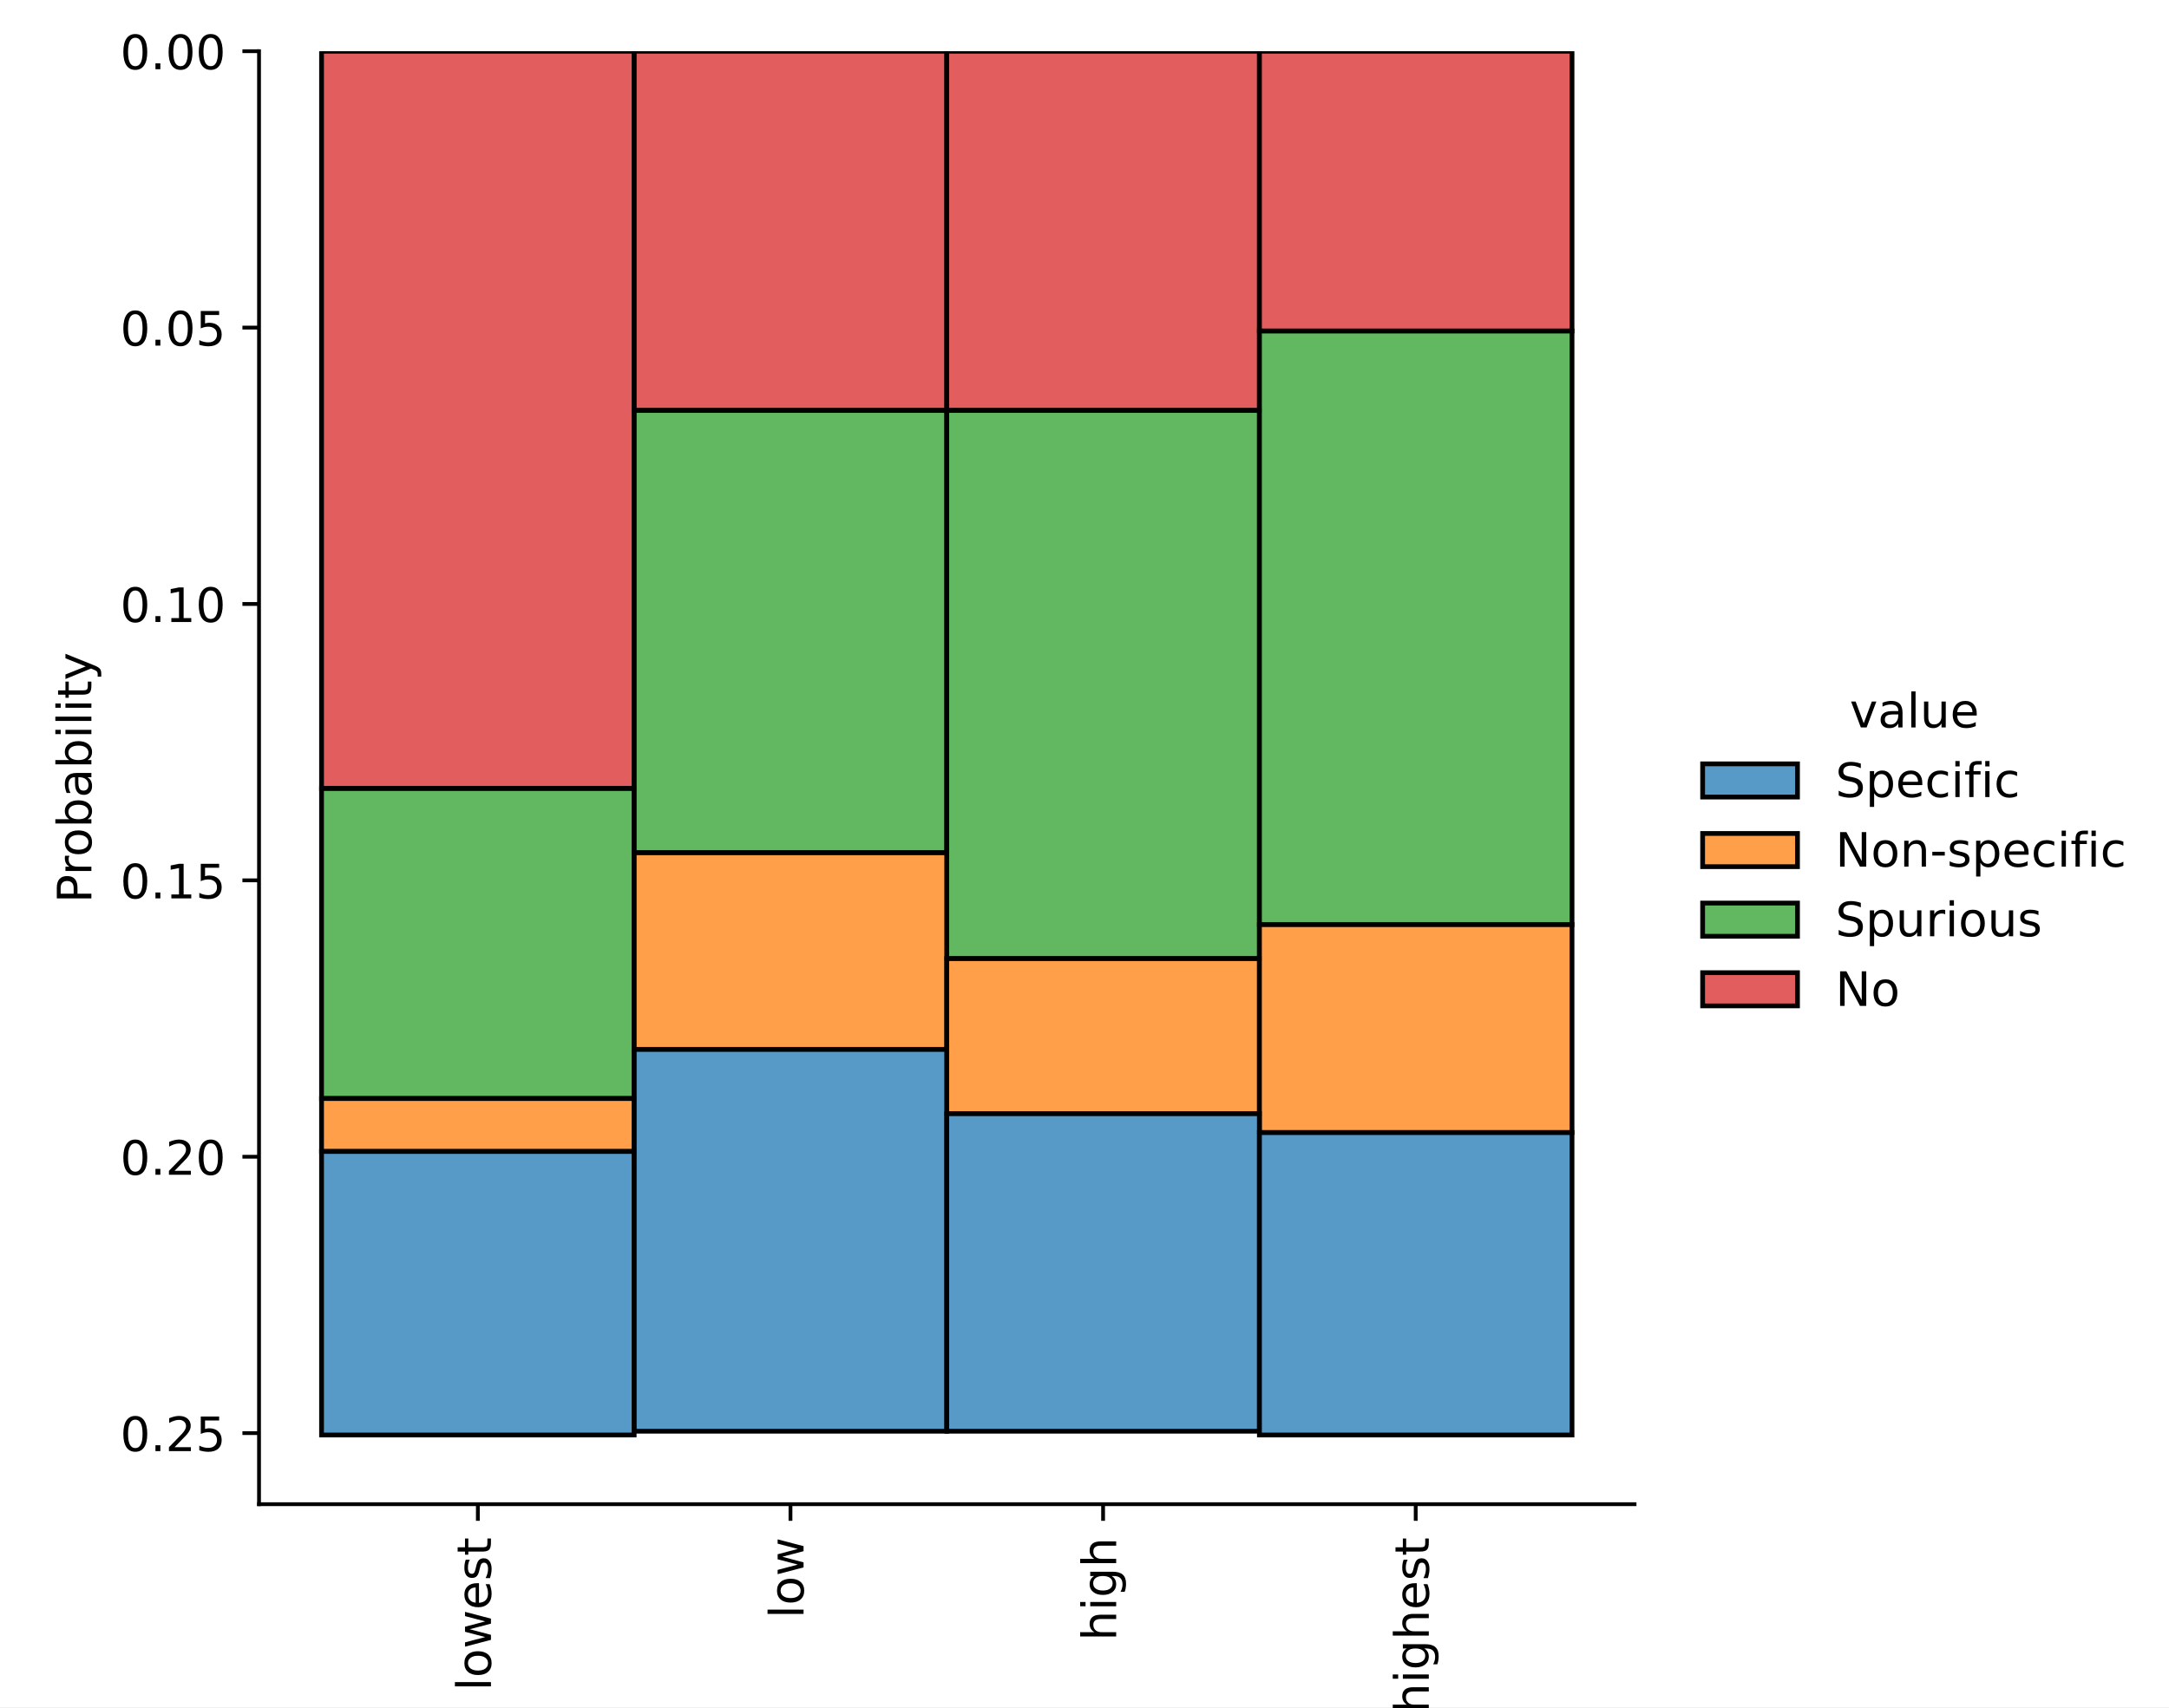
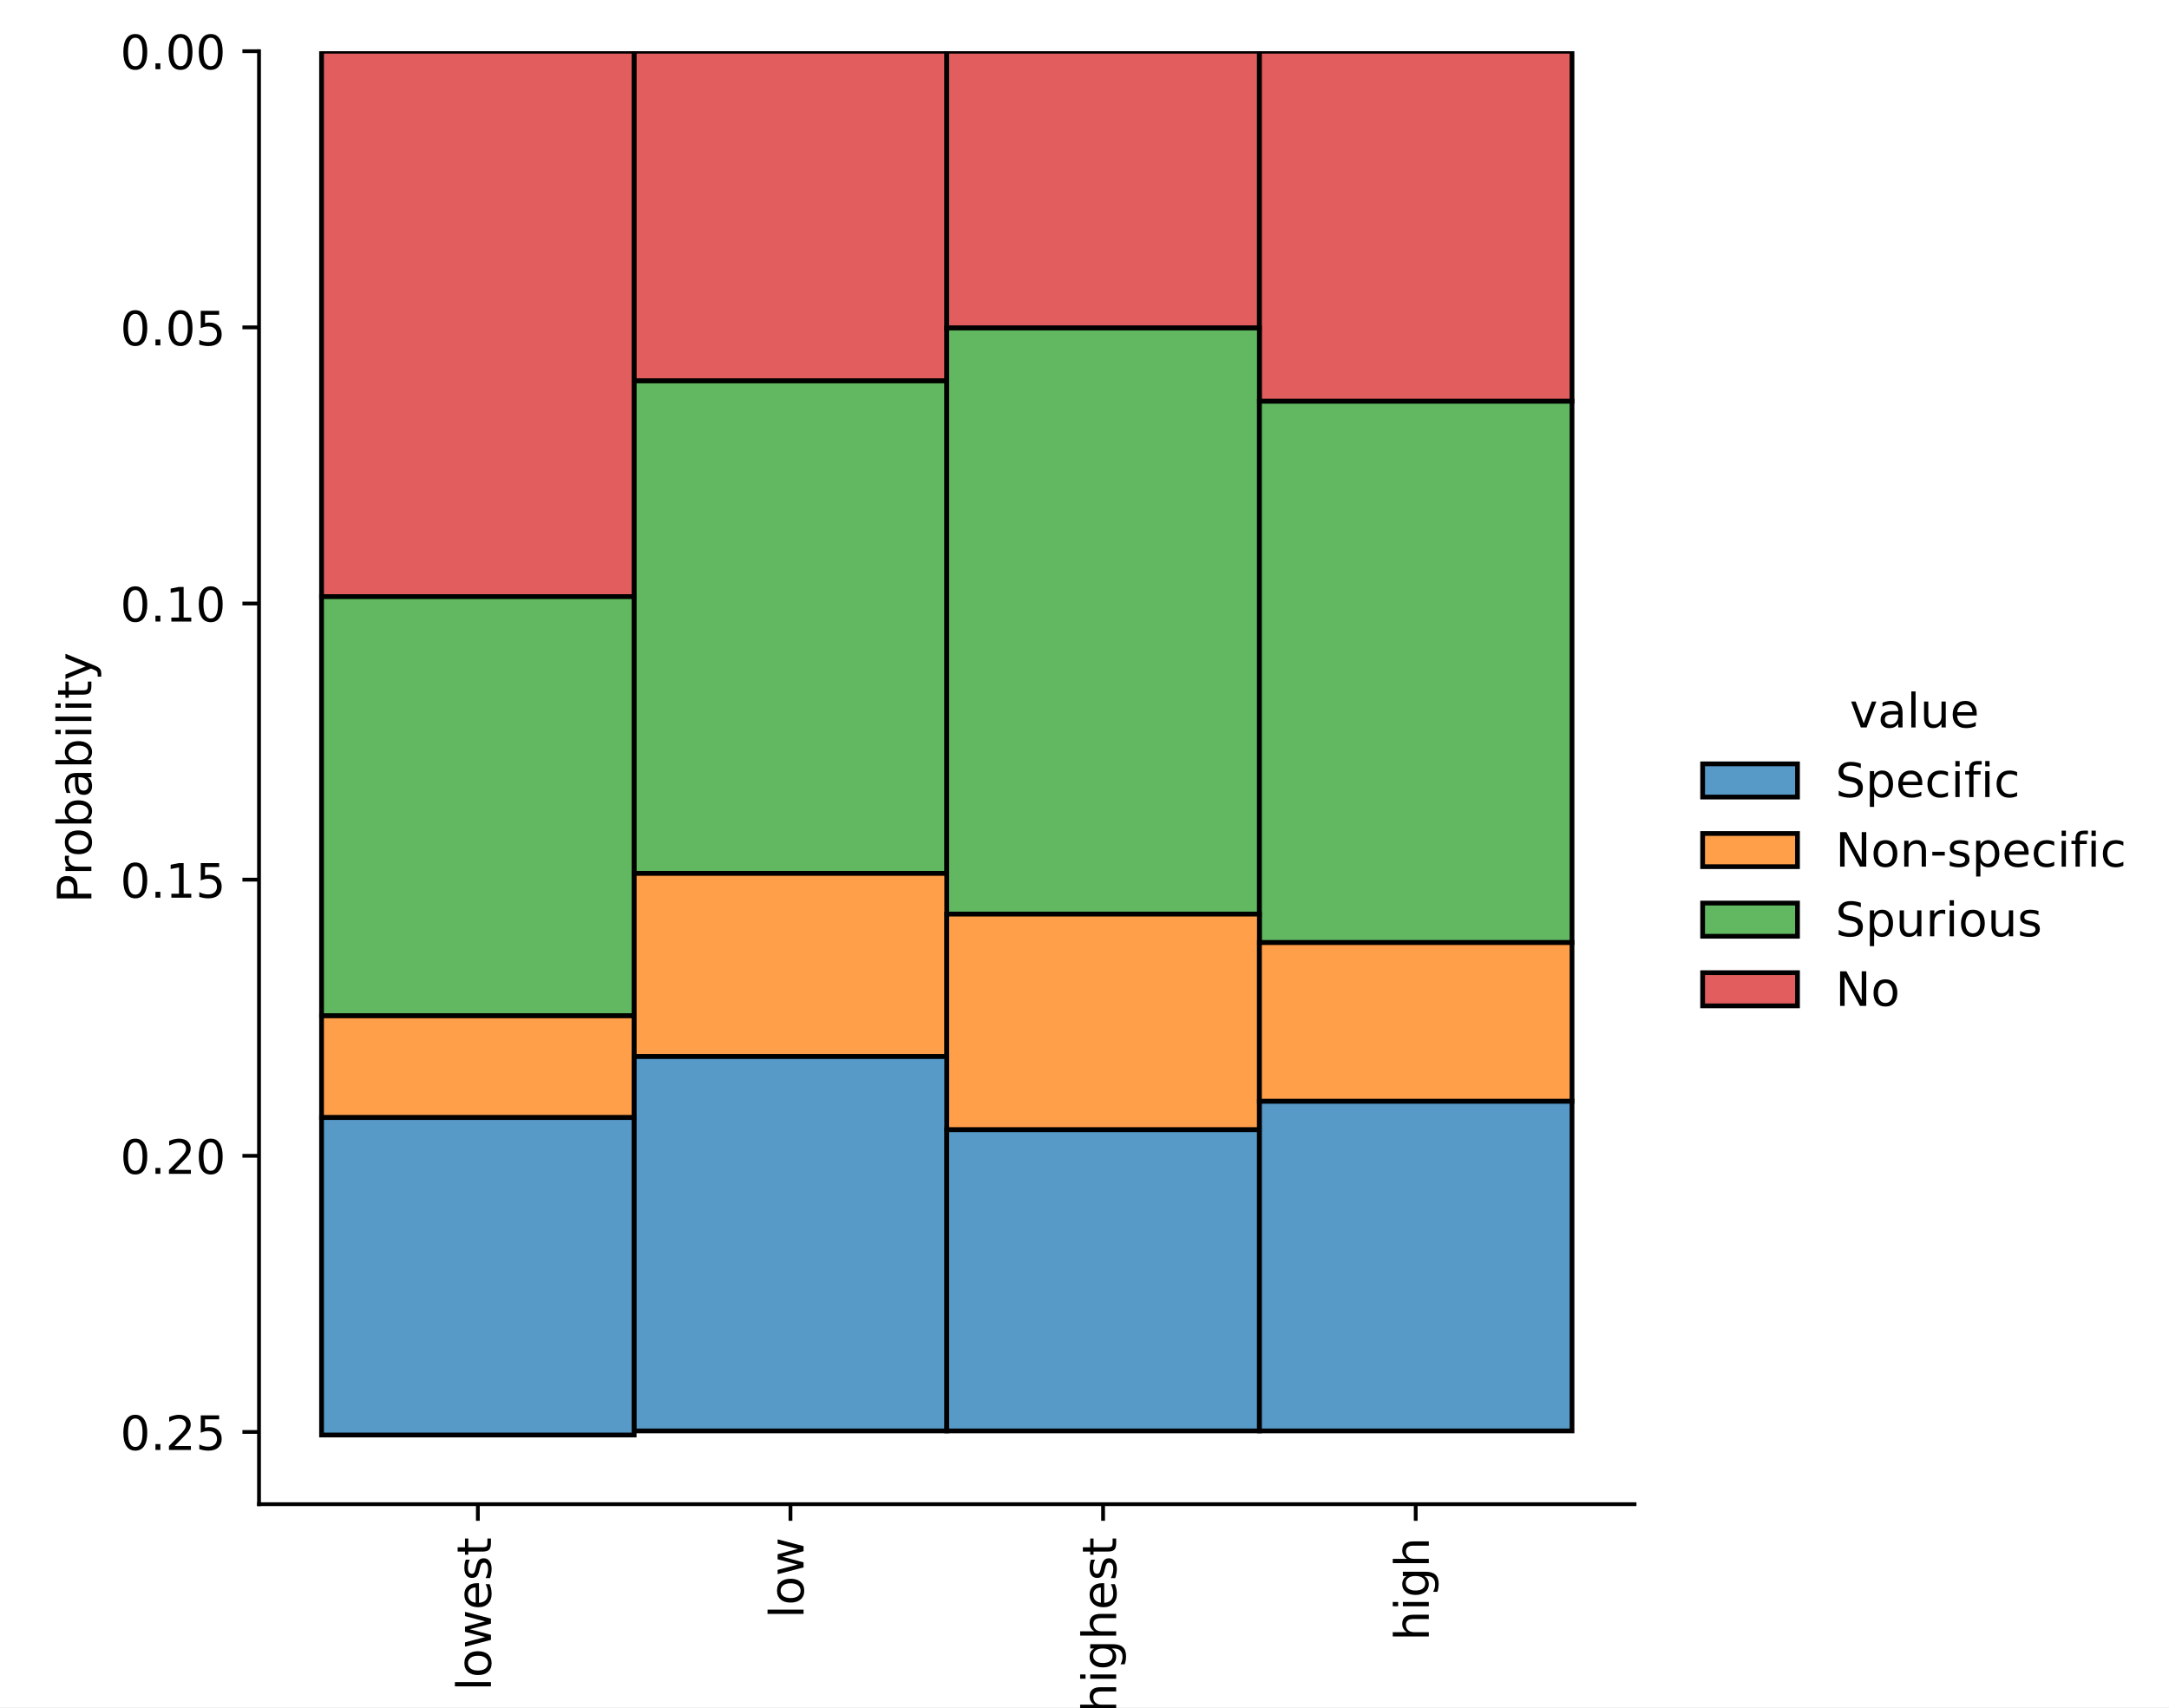
<svg xmlns="http://www.w3.org/2000/svg" xmlns:xlink="http://www.w3.org/1999/xlink" width="457.312pt" height="360pt" viewBox="0 0 457.312 360" version="1.1">
  <defs>
    <style type="text/css">*{stroke-linejoin: round; stroke-linecap: butt}</style>
  </defs>
  <g id="figure_1">
    <g id="patch_1">
      <path d="M 0 360  L 457.312 360  L 457.312 0  L 0 0  z " style="fill: #ffffff" />
    </g>
    <g id="axes_1">
      <g id="patch_2">
        <path d="M 54.612 317.2  L 344.627 317.2  L 344.627 10.8  L 54.612 10.8  z " style="fill: #ffffff" />
      </g>
      <g id="patch_3">
-         <path d="M 67.795 10.8  L 133.707 10.8  L 133.707 166.272  L 67.795 166.272  z " clip-path="url(#p2da341a6f3)" style="fill: #d62728; fill-opacity: 0.75; stroke: #000000; stroke-linejoin: miter" />
+         <path d="M 67.795 10.8  L 133.707 10.8  L 133.707 125.807  L 67.795 125.807  z " clip-path="url(#pea4ffd6f1c)" style="fill: #d62728; fill-opacity: 0.75; stroke: #000000; stroke-linejoin: miter" />
      </g>
      <g id="patch_4">
-         <path d="M 133.707 10.8  L 199.62 10.8  L 199.62 86.543  L 133.707 86.543  z " clip-path="url(#p2da341a6f3)" style="fill: #d62728; fill-opacity: 0.75; stroke: #000000; stroke-linejoin: miter" />
+         <path d="M 133.707 10.8  L 199.62 10.8  L 199.62 80.319  L 133.707 80.319  z " clip-path="url(#pea4ffd6f1c)" style="fill: #d62728; fill-opacity: 0.75; stroke: #000000; stroke-linejoin: miter" />
      </g>
      <g id="patch_5">
-         <path d="M 199.62 10.8  L 265.532 10.8  L 265.532 86.543  L 199.62 86.543  z " clip-path="url(#p2da341a6f3)" style="fill: #d62728; fill-opacity: 0.75; stroke: #000000; stroke-linejoin: miter" />
+         <path d="M 199.62 10.8  L 265.532 10.8  L 265.532 69.162  L 199.62 69.162  z " clip-path="url(#pea4ffd6f1c)" style="fill: #d62728; fill-opacity: 0.75; stroke: #000000; stroke-linejoin: miter" />
      </g>
      <g id="patch_6">
-         <path d="M 265.532 10.8  L 331.444 10.8  L 331.444 69.8  L 265.532 69.8  z " clip-path="url(#p2da341a6f3)" style="fill: #d62728; fill-opacity: 0.75; stroke: #000000; stroke-linejoin: miter" />
+         <path d="M 265.532 10.8  L 331.444 10.8  L 331.444 84.611  L 265.532 84.611  z " clip-path="url(#pea4ffd6f1c)" style="fill: #d62728; fill-opacity: 0.75; stroke: #000000; stroke-linejoin: miter" />
      </g>
      <g id="patch_7">
-         <path d="M 67.795 166.272  L 133.707 166.272  L 133.707 231.65  L 67.795 231.65  z " clip-path="url(#p2da341a6f3)" style="fill: #2ca02c; fill-opacity: 0.75; stroke: #000000; stroke-linejoin: miter" />
+         <path d="M 67.795 125.807  L 133.707 125.807  L 133.707 214.208  L 67.795 214.208  z " clip-path="url(#pea4ffd6f1c)" style="fill: #2ca02c; fill-opacity: 0.75; stroke: #000000; stroke-linejoin: miter" />
      </g>
      <g id="patch_8">
-         <path d="M 133.707 86.543  L 199.62 86.543  L 199.62 179.826  L 133.707 179.826  z " clip-path="url(#p2da341a6f3)" style="fill: #2ca02c; fill-opacity: 0.75; stroke: #000000; stroke-linejoin: miter" />
+         <path d="M 133.707 80.319  L 199.62 80.319  L 199.62 184.169  L 133.707 184.169  z " clip-path="url(#pea4ffd6f1c)" style="fill: #2ca02c; fill-opacity: 0.75; stroke: #000000; stroke-linejoin: miter" />
      </g>
      <g id="patch_9">
-         <path d="M 199.62 86.543  L 265.532 86.543  L 265.532 202.151  L 199.62 202.151  z " clip-path="url(#p2da341a6f3)" style="fill: #2ca02c; fill-opacity: 0.75; stroke: #000000; stroke-linejoin: miter" />
+         <path d="M 199.62 69.162  L 265.532 69.162  L 265.532 192.752  L 199.62 192.752  z " clip-path="url(#pea4ffd6f1c)" style="fill: #2ca02c; fill-opacity: 0.75; stroke: #000000; stroke-linejoin: miter" />
      </g>
      <g id="patch_10">
-         <path d="M 265.532 69.8  L 331.444 69.8  L 331.444 194.975  L 265.532 194.975  z " clip-path="url(#p2da341a6f3)" style="fill: #2ca02c; fill-opacity: 0.75; stroke: #000000; stroke-linejoin: miter" />
+         <path d="M 265.532 84.611  L 331.444 84.611  L 331.444 198.76  L 265.532 198.76  z " clip-path="url(#pea4ffd6f1c)" style="fill: #2ca02c; fill-opacity: 0.75; stroke: #000000; stroke-linejoin: miter" />
      </g>
      <g id="patch_11">
-         <path d="M 67.795 231.65  L 133.707 231.65  L 133.707 242.812  L 67.795 242.812  z " clip-path="url(#p2da341a6f3)" style="fill: #ff7f0e; fill-opacity: 0.75; stroke: #000000; stroke-linejoin: miter" />
+         <path d="M 67.795 214.208  L 133.707 214.208  L 133.707 235.665  L 67.795 235.665  z " clip-path="url(#pea4ffd6f1c)" style="fill: #ff7f0e; fill-opacity: 0.75; stroke: #000000; stroke-linejoin: miter" />
      </g>
      <g id="patch_12">
-         <path d="M 133.707 179.826  L 199.62 179.826  L 199.62 221.286  L 133.707 221.286  z " clip-path="url(#p2da341a6f3)" style="fill: #ff7f0e; fill-opacity: 0.75; stroke: #000000; stroke-linejoin: miter" />
+         <path d="M 133.707 184.169  L 199.62 184.169  L 199.62 222.791  L 133.707 222.791  z " clip-path="url(#pea4ffd6f1c)" style="fill: #ff7f0e; fill-opacity: 0.75; stroke: #000000; stroke-linejoin: miter" />
      </g>
      <g id="patch_13">
-         <path d="M 199.62 202.151  L 265.532 202.151  L 265.532 234.84  L 199.62 234.84  z " clip-path="url(#p2da341a6f3)" style="fill: #ff7f0e; fill-opacity: 0.75; stroke: #000000; stroke-linejoin: miter" />
+         <path d="M 199.62 192.752  L 265.532 192.752  L 265.532 238.24  L 199.62 238.24  z " clip-path="url(#pea4ffd6f1c)" style="fill: #ff7f0e; fill-opacity: 0.75; stroke: #000000; stroke-linejoin: miter" />
      </g>
      <g id="patch_14">
-         <path d="M 265.532 194.975  L 331.444 194.975  L 331.444 238.826  L 265.532 238.826  z " clip-path="url(#p2da341a6f3)" style="fill: #ff7f0e; fill-opacity: 0.75; stroke: #000000; stroke-linejoin: miter" />
+         <path d="M 265.532 198.76  L 331.444 198.76  L 331.444 232.232  L 265.532 232.232  z " clip-path="url(#pea4ffd6f1c)" style="fill: #ff7f0e; fill-opacity: 0.75; stroke: #000000; stroke-linejoin: miter" />
      </g>
      <g id="patch_15">
-         <path d="M 67.795 242.812  L 133.707 242.812  L 133.707 302.61  L 67.795 302.61  z " clip-path="url(#p2da341a6f3)" style="fill: #1f77b4; fill-opacity: 0.75; stroke: #000000; stroke-linejoin: miter" />
+         <path d="M 67.795 235.665  L 133.707 235.665  L 133.707 302.61  L 67.795 302.61  z " clip-path="url(#pea4ffd6f1c)" style="fill: #1f77b4; fill-opacity: 0.75; stroke: #000000; stroke-linejoin: miter" />
      </g>
      <g id="patch_16">
-         <path d="M 133.707 221.286  L 199.62 221.286  L 199.62 301.812  L 133.707 301.812  z " clip-path="url(#p2da341a6f3)" style="fill: #1f77b4; fill-opacity: 0.75; stroke: #000000; stroke-linejoin: miter" />
+         <path d="M 133.707 222.791  L 199.62 222.791  L 199.62 301.751  L 133.707 301.751  z " clip-path="url(#pea4ffd6f1c)" style="fill: #1f77b4; fill-opacity: 0.75; stroke: #000000; stroke-linejoin: miter" />
      </g>
      <g id="patch_17">
-         <path d="M 199.62 234.84  L 265.532 234.84  L 265.532 301.812  L 199.62 301.812  z " clip-path="url(#p2da341a6f3)" style="fill: #1f77b4; fill-opacity: 0.75; stroke: #000000; stroke-linejoin: miter" />
+         <path d="M 199.62 238.24  L 265.532 238.24  L 265.532 301.751  L 199.62 301.751  z " clip-path="url(#pea4ffd6f1c)" style="fill: #1f77b4; fill-opacity: 0.75; stroke: #000000; stroke-linejoin: miter" />
      </g>
      <g id="patch_18">
-         <path d="M 265.532 238.826  L 331.444 238.826  L 331.444 302.61  L 265.532 302.61  z " clip-path="url(#p2da341a6f3)" style="fill: #1f77b4; fill-opacity: 0.75; stroke: #000000; stroke-linejoin: miter" />
+         <path d="M 265.532 232.232  L 331.444 232.232  L 331.444 301.751  L 265.532 301.751  z " clip-path="url(#pea4ffd6f1c)" style="fill: #1f77b4; fill-opacity: 0.75; stroke: #000000; stroke-linejoin: miter" />
      </g>
      <g id="matplotlib.axis_1">
        <g id="xtick_1">
          <g id="line2d_1">
            <defs>
-               <path id="ma81eb7da3d" d="M 0 0  L 0 3.5  " style="stroke: #000000; stroke-width: 0.8" />
+               <path id="m10fe9f0711" d="M 0 0  L 0 3.5  " style="stroke: #000000; stroke-width: 0.8" />
            </defs>
            <g>
-               <use xlink:href="#ma81eb7da3d" x="100.751" y="317.2" style="stroke: #000000; stroke-width: 0.8" />
+               <use xlink:href="#m10fe9f0711" x="100.751" y="317.2" style="stroke: #000000; stroke-width: 0.8" />
            </g>
          </g>
          <g id="text_1">
            <g transform="translate(103.5105 356.5578) rotate(-90) scale(0.1 -0.1)">
              <defs>
                <path id="DejaVuSans-6c" d="M 603 4863  L 1178 4863  L 1178 0  L 603 0  L 603 4863  z " transform="scale(0.015625)" />
                <path id="DejaVuSans-6f" d="M 1959 3097  Q 1497 3097 1228 2736  Q 959 2375 959 1747  Q 959 1119 1226 758  Q 1494 397 1959 397  Q 2419 397 2687 759  Q 2956 1122 2956 1747  Q 2956 2369 2687 2733  Q 2419 3097 1959 3097  z M 1959 3584  Q 2709 3584 3137 3096  Q 3566 2609 3566 1747  Q 3566 888 3137 398  Q 2709 -91 1959 -91  Q 1206 -91 779 398  Q 353 888 353 1747  Q 353 2609 779 3096  Q 1206 3584 1959 3584  z " transform="scale(0.015625)" />
                <path id="DejaVuSans-77" d="M 269 3500  L 844 3500  L 1563 769  L 2278 3500  L 2956 3500  L 3675 769  L 4391 3500  L 4966 3500  L 4050 0  L 3372 0  L 2619 2869  L 1863 0  L 1184 0  L 269 3500  z " transform="scale(0.015625)" />
                <path id="DejaVuSans-65" d="M 3597 1894  L 3597 1613  L 953 1613  Q 991 1019 1311 708  Q 1631 397 2203 397  Q 2534 397 2845 478  Q 3156 559 3463 722  L 3463 178  Q 3153 47 2828 -22  Q 2503 -91 2169 -91  Q 1331 -91 842 396  Q 353 884 353 1716  Q 353 2575 817 3079  Q 1281 3584 2069 3584  Q 2775 3584 3186 3129  Q 3597 2675 3597 1894  z M 3022 2063  Q 3016 2534 2758 2815  Q 2500 3097 2075 3097  Q 1594 3097 1305 2825  Q 1016 2553 972 2059  L 3022 2063  z " transform="scale(0.015625)" />
                <path id="DejaVuSans-73" d="M 2834 3397  L 2834 2853  Q 2591 2978 2328 3040  Q 2066 3103 1784 3103  Q 1356 3103 1142 2972  Q 928 2841 928 2578  Q 928 2378 1081 2264  Q 1234 2150 1697 2047  L 1894 2003  Q 2506 1872 2764 1633  Q 3022 1394 3022 966  Q 3022 478 2636 193  Q 2250 -91 1575 -91  Q 1294 -91 989 -36  Q 684 19 347 128  L 347 722  Q 666 556 975 473  Q 1284 391 1588 391  Q 1994 391 2212 530  Q 2431 669 2431 922  Q 2431 1156 2273 1281  Q 2116 1406 1581 1522  L 1381 1569  Q 847 1681 609 1914  Q 372 2147 372 2553  Q 372 3047 722 3315  Q 1072 3584 1716 3584  Q 2034 3584 2315 3537  Q 2597 3491 2834 3397  z " transform="scale(0.015625)" />
                <path id="DejaVuSans-74" d="M 1172 4494  L 1172 3500  L 2356 3500  L 2356 3053  L 1172 3053  L 1172 1153  Q 1172 725 1289 603  Q 1406 481 1766 481  L 2356 481  L 2356 0  L 1766 0  Q 1100 0 847 248  Q 594 497 594 1153  L 594 3053  L 172 3053  L 172 3500  L 594 3500  L 594 4494  L 1172 4494  z " transform="scale(0.015625)" />
              </defs>
              <use xlink:href="#DejaVuSans-6c" />
              <use xlink:href="#DejaVuSans-6f" transform="translate(27.7832 0)" />
              <use xlink:href="#DejaVuSans-77" transform="translate(88.96484 0)" />
              <use xlink:href="#DejaVuSans-65" transform="translate(170.752 0)" />
              <use xlink:href="#DejaVuSans-73" transform="translate(232.2754 0)" />
              <use xlink:href="#DejaVuSans-74" transform="translate(284.375 0)" />
            </g>
          </g>
        </g>
        <g id="xtick_2">
          <g id="line2d_2">
            <g>
-               <use xlink:href="#ma81eb7da3d" x="166.664" y="317.2" style="stroke: #000000; stroke-width: 0.8" />
+               <use xlink:href="#m10fe9f0711" x="166.664" y="317.2" style="stroke: #000000; stroke-width: 0.8" />
            </g>
          </g>
          <g id="text_2">
            <g transform="translate(169.4229 341.275) rotate(-90) scale(0.1 -0.1)">
              <use xlink:href="#DejaVuSans-6c" />
              <use xlink:href="#DejaVuSans-6f" transform="translate(27.7832 0)" />
              <use xlink:href="#DejaVuSans-77" transform="translate(88.96484 0)" />
            </g>
          </g>
        </g>
        <g id="xtick_3">
          <g id="line2d_3">
            <g>
-               <use xlink:href="#ma81eb7da3d" x="232.576" y="317.2" style="stroke: #000000; stroke-width: 0.8" />
+               <use xlink:href="#m10fe9f0711" x="232.576" y="317.2" style="stroke: #000000; stroke-width: 0.8" />
            </g>
          </g>
          <g id="text_3">
-             <g transform="translate(235.3352 346.0016) rotate(-90) scale(0.1 -0.1)">
+             <g transform="translate(235.3352 361.2844) rotate(-90) scale(0.1 -0.1)">
              <defs>
                <path id="DejaVuSans-68" d="M 3513 2113  L 3513 0  L 2938 0  L 2938 2094  Q 2938 2591 2744 2837  Q 2550 3084 2163 3084  Q 1697 3084 1428 2787  Q 1159 2491 1159 1978  L 1159 0  L 581 0  L 581 4863  L 1159 4863  L 1159 2956  Q 1366 3272 1645 3428  Q 1925 3584 2291 3584  Q 2894 3584 3203 3211  Q 3513 2838 3513 2113  z " transform="scale(0.015625)" />
                <path id="DejaVuSans-69" d="M 603 3500  L 1178 3500  L 1178 0  L 603 0  L 603 3500  z M 603 4863  L 1178 4863  L 1178 4134  L 603 4134  L 603 4863  z " transform="scale(0.015625)" />
                <path id="DejaVuSans-67" d="M 2906 1791  Q 2906 2416 2648 2759  Q 2391 3103 1925 3103  Q 1463 3103 1205 2759  Q 947 2416 947 1791  Q 947 1169 1205 825  Q 1463 481 1925 481  Q 2391 481 2648 825  Q 2906 1169 2906 1791  z M 3481 434  Q 3481 -459 3084 -895  Q 2688 -1331 1869 -1331  Q 1566 -1331 1297 -1286  Q 1028 -1241 775 -1147  L 775 -588  Q 1028 -725 1275 -790  Q 1522 -856 1778 -856  Q 2344 -856 2625 -561  Q 2906 -266 2906 331  L 2906 616  Q 2728 306 2450 153  Q 2172 0 1784 0  Q 1141 0 747 490  Q 353 981 353 1791  Q 353 2603 747 3093  Q 1141 3584 1784 3584  Q 2172 3584 2450 3431  Q 2728 3278 2906 2969  L 2906 3500  L 3481 3500  L 3481 434  z " transform="scale(0.015625)" />
              </defs>
-               <use xlink:href="#DejaVuSans-68" />
-               <use xlink:href="#DejaVuSans-69" transform="translate(63.37891 0)" />
-               <use xlink:href="#DejaVuSans-67" transform="translate(91.16211 0)" />
-               <use xlink:href="#DejaVuSans-68" transform="translate(154.6387 0)" />
-             </g>
-           </g>
-         </g>
-         <g id="xtick_4">
-           <g id="line2d_4">
-             <g>
-               <use xlink:href="#ma81eb7da3d" x="298.488" y="317.2" style="stroke: #000000; stroke-width: 0.8" />
-             </g>
-           </g>
-           <g id="text_4">
-             <g transform="translate(301.2476 361.2844) rotate(-90) scale(0.1 -0.1)">
              <use xlink:href="#DejaVuSans-68" />
              <use xlink:href="#DejaVuSans-69" transform="translate(63.37891 0)" />
              <use xlink:href="#DejaVuSans-67" transform="translate(91.16211 0)" />
              <use xlink:href="#DejaVuSans-68" transform="translate(154.6387 0)" />
              <use xlink:href="#DejaVuSans-65" transform="translate(218.0176 0)" />
              <use xlink:href="#DejaVuSans-73" transform="translate(279.541 0)" />
              <use xlink:href="#DejaVuSans-74" transform="translate(331.6406 0)" />
+             </g>
+           </g>
+         </g>
+         <g id="xtick_4">
+           <g id="line2d_4">
+             <g>
+               <use xlink:href="#m10fe9f0711" x="298.488" y="317.2" style="stroke: #000000; stroke-width: 0.8" />
+             </g>
+           </g>
+           <g id="text_4">
+             <g transform="translate(301.2476 346.0016) rotate(-90) scale(0.1 -0.1)">
+               <use xlink:href="#DejaVuSans-68" />
+               <use xlink:href="#DejaVuSans-69" transform="translate(63.37891 0)" />
+               <use xlink:href="#DejaVuSans-67" transform="translate(91.16211 0)" />
+               <use xlink:href="#DejaVuSans-68" transform="translate(154.6387 0)" />
            </g>
          </g>
        </g>
        <g id="text_5">
          <g transform="translate(179.4478 372.8828) scale(0.1 -0.1)">
            <defs>
              <path id="DejaVuSans-76" d="M 191 3500  L 800 3500  L 1894 563  L 2988 3500  L 3597 3500  L 2284 0  L 1503 0  L 191 3500  z " transform="scale(0.015625)" />
              <path id="DejaVuSans-61" d="M 2194 1759  Q 1497 1759 1228 1600  Q 959 1441 959 1056  Q 959 750 1161 570  Q 1363 391 1709 391  Q 2188 391 2477 730  Q 2766 1069 2766 1631  L 2766 1759  L 2194 1759  z M 3341 1997  L 3341 0  L 2766 0  L 2766 531  Q 2569 213 2275 61  Q 1981 -91 1556 -91  Q 1019 -91 701 211  Q 384 513 384 1019  Q 384 1609 779 1909  Q 1175 2209 1959 2209  L 2766 2209  L 2766 2266  Q 2766 2663 2505 2880  Q 2244 3097 1772 3097  Q 1472 3097 1187 3025  Q 903 2953 641 2809  L 641 3341  Q 956 3463 1253 3523  Q 1550 3584 1831 3584  Q 2591 3584 2966 3190  Q 3341 2797 3341 1997  z " transform="scale(0.015625)" />
              <path id="DejaVuSans-72" d="M 2631 2963  Q 2534 3019 2420 3045  Q 2306 3072 2169 3072  Q 1681 3072 1420 2755  Q 1159 2438 1159 1844  L 1159 0  L 581 0  L 581 3500  L 1159 3500  L 1159 2956  Q 1341 3275 1631 3429  Q 1922 3584 2338 3584  Q 2397 3584 2469 3576  Q 2541 3569 2628 3553  L 2631 2963  z " transform="scale(0.015625)" />
              <path id="DejaVuSans-62" d="M 3116 1747  Q 3116 2381 2855 2742  Q 2594 3103 2138 3103  Q 1681 3103 1420 2742  Q 1159 2381 1159 1747  Q 1159 1113 1420 752  Q 1681 391 2138 391  Q 2594 391 2855 752  Q 3116 1113 3116 1747  z M 1159 2969  Q 1341 3281 1617 3432  Q 1894 3584 2278 3584  Q 2916 3584 3314 3078  Q 3713 2572 3713 1747  Q 3713 922 3314 415  Q 2916 -91 2278 -91  Q 1894 -91 1617 61  Q 1341 213 1159 525  L 1159 0  L 581 0  L 581 4863  L 1159 4863  L 1159 2969  z " transform="scale(0.015625)" />
            </defs>
            <use xlink:href="#DejaVuSans-76" />
            <use xlink:href="#DejaVuSans-61" transform="translate(59.17969 0)" />
            <use xlink:href="#DejaVuSans-72" transform="translate(120.459 0)" />
            <use xlink:href="#DejaVuSans-69" transform="translate(161.5723 0)" />
            <use xlink:href="#DejaVuSans-61" transform="translate(189.3555 0)" />
            <use xlink:href="#DejaVuSans-62" transform="translate(250.6348 0)" />
            <use xlink:href="#DejaVuSans-6c" transform="translate(314.1113 0)" />
            <use xlink:href="#DejaVuSans-65" transform="translate(341.8945 0)" />
          </g>
        </g>
      </g>
      <g id="matplotlib.axis_2">
        <g id="ytick_1">
          <g id="line2d_5">
            <defs>
-               <path id="m23fc2a5b98" d="M 0 0  L -3.5 0  " style="stroke: #000000; stroke-width: 0.8" />
+               <path id="m9e069726e1" d="M 0 0  L -3.5 0  " style="stroke: #000000; stroke-width: 0.8" />
            </defs>
            <g>
-               <use xlink:href="#m23fc2a5b98" x="54.612" y="10.8" style="stroke: #000000; stroke-width: 0.8" />
+               <use xlink:href="#m9e069726e1" x="54.612" y="10.8" style="stroke: #000000; stroke-width: 0.8" />
            </g>
          </g>
          <g id="text_6">
            <g transform="translate(25.34688 14.59922) scale(0.1 -0.1)">
              <defs>
                <path id="DejaVuSans-30" d="M 2034 4250  Q 1547 4250 1301 3770  Q 1056 3291 1056 2328  Q 1056 1369 1301 889  Q 1547 409 2034 409  Q 2525 409 2770 889  Q 3016 1369 3016 2328  Q 3016 3291 2770 3770  Q 2525 4250 2034 4250  z M 2034 4750  Q 2819 4750 3233 4129  Q 3647 3509 3647 2328  Q 3647 1150 3233 529  Q 2819 -91 2034 -91  Q 1250 -91 836 529  Q 422 1150 422 2328  Q 422 3509 836 4129  Q 1250 4750 2034 4750  z " transform="scale(0.015625)" />
                <path id="DejaVuSans-2e" d="M 684 794  L 1344 794  L 1344 0  L 684 0  L 684 794  z " transform="scale(0.015625)" />
              </defs>
              <use xlink:href="#DejaVuSans-30" />
              <use xlink:href="#DejaVuSans-2e" transform="translate(63.62305 0)" />
              <use xlink:href="#DejaVuSans-30" transform="translate(95.41016 0)" />
              <use xlink:href="#DejaVuSans-30" transform="translate(159.0332 0)" />
            </g>
          </g>
        </g>
        <g id="ytick_2">
          <g id="line2d_6">
            <g>
-               <use xlink:href="#m23fc2a5b98" x="54.612" y="69.082" style="stroke: #000000; stroke-width: 0.8" />
+               <use xlink:href="#m9e069726e1" x="54.612" y="69.033" style="stroke: #000000; stroke-width: 0.8" />
            </g>
          </g>
          <g id="text_7">
-             <g transform="translate(25.34688 72.88139) scale(0.1 -0.1)">
+             <g transform="translate(25.34688 72.83238) scale(0.1 -0.1)">
              <defs>
                <path id="DejaVuSans-35" d="M 691 4666  L 3169 4666  L 3169 4134  L 1269 4134  L 1269 2991  Q 1406 3038 1543 3061  Q 1681 3084 1819 3084  Q 2600 3084 3056 2656  Q 3513 2228 3513 1497  Q 3513 744 3044 326  Q 2575 -91 1722 -91  Q 1428 -91 1123 -41  Q 819 9 494 109  L 494 744  Q 775 591 1075 516  Q 1375 441 1709 441  Q 2250 441 2565 725  Q 2881 1009 2881 1497  Q 2881 1984 2565 2268  Q 2250 2553 1709 2553  Q 1456 2553 1204 2497  Q 953 2441 691 2322  L 691 4666  z " transform="scale(0.015625)" />
              </defs>
              <use xlink:href="#DejaVuSans-30" />
              <use xlink:href="#DejaVuSans-2e" transform="translate(63.62305 0)" />
              <use xlink:href="#DejaVuSans-30" transform="translate(95.41016 0)" />
              <use xlink:href="#DejaVuSans-35" transform="translate(159.0332 0)" />
            </g>
          </g>
        </g>
        <g id="ytick_3">
          <g id="line2d_7">
            <g>
-               <use xlink:href="#m23fc2a5b98" x="54.612" y="127.364" style="stroke: #000000; stroke-width: 0.8" />
+               <use xlink:href="#m9e069726e1" x="54.612" y="127.266" style="stroke: #000000; stroke-width: 0.8" />
            </g>
          </g>
          <g id="text_8">
-             <g transform="translate(25.34688 131.1636) scale(0.1 -0.1)">
+             <g transform="translate(25.34688 131.0655) scale(0.1 -0.1)">
              <defs>
                <path id="DejaVuSans-31" d="M 794 531  L 1825 531  L 1825 4091  L 703 3866  L 703 4441  L 1819 4666  L 2450 4666  L 2450 531  L 3481 531  L 3481 0  L 794 0  L 794 531  z " transform="scale(0.015625)" />
              </defs>
              <use xlink:href="#DejaVuSans-30" />
              <use xlink:href="#DejaVuSans-2e" transform="translate(63.62305 0)" />
              <use xlink:href="#DejaVuSans-31" transform="translate(95.41016 0)" />
              <use xlink:href="#DejaVuSans-30" transform="translate(159.0332 0)" />
            </g>
          </g>
        </g>
        <g id="ytick_4">
          <g id="line2d_8">
            <g>
-               <use xlink:href="#m23fc2a5b98" x="54.612" y="185.647" style="stroke: #000000; stroke-width: 0.8" />
+               <use xlink:href="#m9e069726e1" x="54.612" y="185.499" style="stroke: #000000; stroke-width: 0.8" />
            </g>
          </g>
          <g id="text_9">
-             <g transform="translate(25.34688 189.4457) scale(0.1 -0.1)">
+             <g transform="translate(25.34688 189.2987) scale(0.1 -0.1)">
              <use xlink:href="#DejaVuSans-30" />
              <use xlink:href="#DejaVuSans-2e" transform="translate(63.62305 0)" />
              <use xlink:href="#DejaVuSans-31" transform="translate(95.41016 0)" />
              <use xlink:href="#DejaVuSans-35" transform="translate(159.0332 0)" />
            </g>
          </g>
        </g>
        <g id="ytick_5">
          <g id="line2d_9">
            <g>
-               <use xlink:href="#m23fc2a5b98" x="54.612" y="243.929" style="stroke: #000000; stroke-width: 0.8" />
+               <use xlink:href="#m9e069726e1" x="54.612" y="243.733" style="stroke: #000000; stroke-width: 0.8" />
            </g>
          </g>
          <g id="text_10">
-             <g transform="translate(25.34688 247.7279) scale(0.1 -0.1)">
+             <g transform="translate(25.34688 247.5319) scale(0.1 -0.1)">
              <defs>
                <path id="DejaVuSans-32" d="M 1228 531  L 3431 531  L 3431 0  L 469 0  L 469 531  Q 828 903 1448 1529  Q 2069 2156 2228 2338  Q 2531 2678 2651 2914  Q 2772 3150 2772 3378  Q 2772 3750 2511 3984  Q 2250 4219 1831 4219  Q 1534 4219 1204 4116  Q 875 4013 500 3803  L 500 4441  Q 881 4594 1212 4672  Q 1544 4750 1819 4750  Q 2544 4750 2975 4387  Q 3406 4025 3406 3419  Q 3406 3131 3298 2873  Q 3191 2616 2906 2266  Q 2828 2175 2409 1742  Q 1991 1309 1228 531  z " transform="scale(0.015625)" />
              </defs>
              <use xlink:href="#DejaVuSans-30" />
              <use xlink:href="#DejaVuSans-2e" transform="translate(63.62305 0)" />
              <use xlink:href="#DejaVuSans-32" transform="translate(95.41016 0)" />
              <use xlink:href="#DejaVuSans-30" transform="translate(159.0332 0)" />
            </g>
          </g>
        </g>
        <g id="ytick_6">
          <g id="line2d_10">
            <g>
-               <use xlink:href="#m23fc2a5b98" x="54.612" y="302.211" style="stroke: #000000; stroke-width: 0.8" />
+               <use xlink:href="#m9e069726e1" x="54.612" y="301.966" style="stroke: #000000; stroke-width: 0.8" />
            </g>
          </g>
          <g id="text_11">
-             <g transform="translate(25.34688 306.0101) scale(0.1 -0.1)">
+             <g transform="translate(25.34688 305.765) scale(0.1 -0.1)">
              <use xlink:href="#DejaVuSans-30" />
              <use xlink:href="#DejaVuSans-2e" transform="translate(63.62305 0)" />
              <use xlink:href="#DejaVuSans-32" transform="translate(95.41016 0)" />
              <use xlink:href="#DejaVuSans-35" transform="translate(159.0332 0)" />
            </g>
          </g>
        </g>
        <g id="text_12">
          <g transform="translate(19.26719 190.4289) rotate(-90) scale(0.1 -0.1)">
            <defs>
              <path id="DejaVuSans-50" d="M 1259 4147  L 1259 2394  L 2053 2394  Q 2494 2394 2734 2622  Q 2975 2850 2975 3272  Q 2975 3691 2734 3919  Q 2494 4147 2053 4147  L 1259 4147  z M 628 4666  L 2053 4666  Q 2838 4666 3239 4311  Q 3641 3956 3641 3272  Q 3641 2581 3239 2228  Q 2838 1875 2053 1875  L 1259 1875  L 1259 0  L 628 0  L 628 4666  z " transform="scale(0.015625)" />
              <path id="DejaVuSans-79" d="M 2059 -325  Q 1816 -950 1584 -1140  Q 1353 -1331 966 -1331  L 506 -1331  L 506 -850  L 844 -850  Q 1081 -850 1212 -737  Q 1344 -625 1503 -206  L 1606 56  L 191 3500  L 800 3500  L 1894 763  L 2988 3500  L 3597 3500  L 2059 -325  z " transform="scale(0.015625)" />
            </defs>
            <use xlink:href="#DejaVuSans-50" />
            <use xlink:href="#DejaVuSans-72" transform="translate(58.55273 0)" />
            <use xlink:href="#DejaVuSans-6f" transform="translate(97.41602 0)" />
            <use xlink:href="#DejaVuSans-62" transform="translate(158.5977 0)" />
            <use xlink:href="#DejaVuSans-61" transform="translate(222.0742 0)" />
            <use xlink:href="#DejaVuSans-62" transform="translate(283.3535 0)" />
            <use xlink:href="#DejaVuSans-69" transform="translate(346.8301 0)" />
            <use xlink:href="#DejaVuSans-6c" transform="translate(374.6133 0)" />
            <use xlink:href="#DejaVuSans-69" transform="translate(402.3965 0)" />
            <use xlink:href="#DejaVuSans-74" transform="translate(430.1797 0)" />
            <use xlink:href="#DejaVuSans-79" transform="translate(469.3887 0)" />
          </g>
        </g>
      </g>
      <g id="patch_19">
        <path d="M 54.612 317.2  L 54.612 10.8  " style="fill: none; stroke: #000000; stroke-width: 0.8; stroke-linejoin: miter; stroke-linecap: square" />
      </g>
      <g id="patch_20">
        <path d="M 54.612 317.2  L 344.627 317.2  " style="fill: none; stroke: #000000; stroke-width: 0.8; stroke-linejoin: miter; stroke-linecap: square" />
      </g>
    </g>
    <g id="legend_1">
      <g id="text_13">
        <g transform="translate(389.9898 153.4031) scale(0.1 -0.1)">
          <defs>
            <path id="DejaVuSans-75" d="M 544 1381  L 544 3500  L 1119 3500  L 1119 1403  Q 1119 906 1312 657  Q 1506 409 1894 409  Q 2359 409 2629 706  Q 2900 1003 2900 1516  L 2900 3500  L 3475 3500  L 3475 0  L 2900 0  L 2900 538  Q 2691 219 2414 64  Q 2138 -91 1772 -91  Q 1169 -91 856 284  Q 544 659 544 1381  z M 1991 3584  L 1991 3584  z " transform="scale(0.015625)" />
          </defs>
          <use xlink:href="#DejaVuSans-76" />
          <use xlink:href="#DejaVuSans-61" transform="translate(59.17969 0)" />
          <use xlink:href="#DejaVuSans-6c" transform="translate(120.459 0)" />
          <use xlink:href="#DejaVuSans-75" transform="translate(148.2422 0)" />
          <use xlink:href="#DejaVuSans-65" transform="translate(211.6211 0)" />
        </g>
      </g>
      <g id="patch_21">
        <path d="M 358.983 168.081  L 378.983 168.081  L 378.983 161.081  L 358.983 161.081  z " style="fill: #1f77b4; fill-opacity: 0.75; stroke: #000000; stroke-linejoin: miter" />
      </g>
      <g id="text_14">
        <g transform="translate(386.9828 168.0813) scale(0.1 -0.1)">
          <defs>
            <path id="DejaVuSans-53" d="M 3425 4513  L 3425 3897  Q 3066 4069 2747 4153  Q 2428 4238 2131 4238  Q 1616 4238 1336 4038  Q 1056 3838 1056 3469  Q 1056 3159 1242 3001  Q 1428 2844 1947 2747  L 2328 2669  Q 3034 2534 3370 2195  Q 3706 1856 3706 1288  Q 3706 609 3251 259  Q 2797 -91 1919 -91  Q 1588 -91 1214 -16  Q 841 59 441 206  L 441 856  Q 825 641 1194 531  Q 1563 422 1919 422  Q 2459 422 2753 634  Q 3047 847 3047 1241  Q 3047 1584 2836 1778  Q 2625 1972 2144 2069  L 1759 2144  Q 1053 2284 737 2584  Q 422 2884 422 3419  Q 422 4038 858 4394  Q 1294 4750 2059 4750  Q 2388 4750 2728 4690  Q 3069 4631 3425 4513  z " transform="scale(0.015625)" />
            <path id="DejaVuSans-70" d="M 1159 525  L 1159 -1331  L 581 -1331  L 581 3500  L 1159 3500  L 1159 2969  Q 1341 3281 1617 3432  Q 1894 3584 2278 3584  Q 2916 3584 3314 3078  Q 3713 2572 3713 1747  Q 3713 922 3314 415  Q 2916 -91 2278 -91  Q 1894 -91 1617 61  Q 1341 213 1159 525  z M 3116 1747  Q 3116 2381 2855 2742  Q 2594 3103 2138 3103  Q 1681 3103 1420 2742  Q 1159 2381 1159 1747  Q 1159 1113 1420 752  Q 1681 391 2138 391  Q 2594 391 2855 752  Q 3116 1113 3116 1747  z " transform="scale(0.015625)" />
            <path id="DejaVuSans-63" d="M 3122 3366  L 3122 2828  Q 2878 2963 2633 3030  Q 2388 3097 2138 3097  Q 1578 3097 1268 2742  Q 959 2388 959 1747  Q 959 1106 1268 751  Q 1578 397 2138 397  Q 2388 397 2633 464  Q 2878 531 3122 666  L 3122 134  Q 2881 22 2623 -34  Q 2366 -91 2075 -91  Q 1284 -91 818 406  Q 353 903 353 1747  Q 353 2603 823 3093  Q 1294 3584 2113 3584  Q 2378 3584 2631 3529  Q 2884 3475 3122 3366  z " transform="scale(0.015625)" />
            <path id="DejaVuSans-66" d="M 2375 4863  L 2375 4384  L 1825 4384  Q 1516 4384 1395 4259  Q 1275 4134 1275 3809  L 1275 3500  L 2222 3500  L 2222 3053  L 1275 3053  L 1275 0  L 697 0  L 697 3053  L 147 3053  L 147 3500  L 697 3500  L 697 3744  Q 697 4328 969 4595  Q 1241 4863 1831 4863  L 2375 4863  z " transform="scale(0.015625)" />
          </defs>
          <use xlink:href="#DejaVuSans-53" />
          <use xlink:href="#DejaVuSans-70" transform="translate(63.47656 0)" />
          <use xlink:href="#DejaVuSans-65" transform="translate(126.9531 0)" />
          <use xlink:href="#DejaVuSans-63" transform="translate(188.4766 0)" />
          <use xlink:href="#DejaVuSans-69" transform="translate(243.457 0)" />
          <use xlink:href="#DejaVuSans-66" transform="translate(271.2402 0)" />
          <use xlink:href="#DejaVuSans-69" transform="translate(306.4453 0)" />
          <use xlink:href="#DejaVuSans-63" transform="translate(334.2285 0)" />
        </g>
      </g>
      <g id="patch_22">
        <path d="M 358.983 182.759  L 378.983 182.759  L 378.983 175.759  L 358.983 175.759  z " style="fill: #ff7f0e; fill-opacity: 0.75; stroke: #000000; stroke-linejoin: miter" />
      </g>
      <g id="text_15">
        <g transform="translate(386.9828 182.7594) scale(0.1 -0.1)">
          <defs>
            <path id="DejaVuSans-4e" d="M 628 4666  L 1478 4666  L 3547 763  L 3547 4666  L 4159 4666  L 4159 0  L 3309 0  L 1241 3903  L 1241 0  L 628 0  L 628 4666  z " transform="scale(0.015625)" />
            <path id="DejaVuSans-6e" d="M 3513 2113  L 3513 0  L 2938 0  L 2938 2094  Q 2938 2591 2744 2837  Q 2550 3084 2163 3084  Q 1697 3084 1428 2787  Q 1159 2491 1159 1978  L 1159 0  L 581 0  L 581 3500  L 1159 3500  L 1159 2956  Q 1366 3272 1645 3428  Q 1925 3584 2291 3584  Q 2894 3584 3203 3211  Q 3513 2838 3513 2113  z " transform="scale(0.015625)" />
            <path id="DejaVuSans-2d" d="M 313 2009  L 1997 2009  L 1997 1497  L 313 1497  L 313 2009  z " transform="scale(0.015625)" />
          </defs>
          <use xlink:href="#DejaVuSans-4e" />
          <use xlink:href="#DejaVuSans-6f" transform="translate(74.80469 0)" />
          <use xlink:href="#DejaVuSans-6e" transform="translate(135.9863 0)" />
          <use xlink:href="#DejaVuSans-2d" transform="translate(199.3652 0)" />
          <use xlink:href="#DejaVuSans-73" transform="translate(235.4492 0)" />
          <use xlink:href="#DejaVuSans-70" transform="translate(287.5488 0)" />
          <use xlink:href="#DejaVuSans-65" transform="translate(351.0254 0)" />
          <use xlink:href="#DejaVuSans-63" transform="translate(412.5488 0)" />
          <use xlink:href="#DejaVuSans-69" transform="translate(467.5293 0)" />
          <use xlink:href="#DejaVuSans-66" transform="translate(495.3125 0)" />
          <use xlink:href="#DejaVuSans-69" transform="translate(530.5176 0)" />
          <use xlink:href="#DejaVuSans-63" transform="translate(558.3008 0)" />
        </g>
      </g>
      <g id="patch_23">
        <path d="M 358.983 197.438  L 378.983 197.438  L 378.983 190.438  L 358.983 190.438  z " style="fill: #2ca02c; fill-opacity: 0.75; stroke: #000000; stroke-linejoin: miter" />
      </g>
      <g id="text_16">
        <g transform="translate(386.9828 197.4375) scale(0.1 -0.1)">
          <use xlink:href="#DejaVuSans-53" />
          <use xlink:href="#DejaVuSans-70" transform="translate(63.47656 0)" />
          <use xlink:href="#DejaVuSans-75" transform="translate(126.9531 0)" />
          <use xlink:href="#DejaVuSans-72" transform="translate(190.332 0)" />
          <use xlink:href="#DejaVuSans-69" transform="translate(231.4453 0)" />
          <use xlink:href="#DejaVuSans-6f" transform="translate(259.2285 0)" />
          <use xlink:href="#DejaVuSans-75" transform="translate(320.4102 0)" />
          <use xlink:href="#DejaVuSans-73" transform="translate(383.7891 0)" />
        </g>
      </g>
      <g id="patch_24">
        <path d="M 358.983 212.116  L 378.983 212.116  L 378.983 205.116  L 358.983 205.116  z " style="fill: #d62728; fill-opacity: 0.75; stroke: #000000; stroke-linejoin: miter" />
      </g>
      <g id="text_17">
        <g transform="translate(386.9828 212.1156) scale(0.1 -0.1)">
          <use xlink:href="#DejaVuSans-4e" />
          <use xlink:href="#DejaVuSans-6f" transform="translate(74.80469 0)" />
        </g>
      </g>
    </g>
  </g>
  <defs>
-     <clipPath id="p2da341a6f3">
+     <clipPath id="pea4ffd6f1c">
      <rect x="54.612" y="10.8" width="290.014" height="306.4" />
    </clipPath>
  </defs>
</svg>
